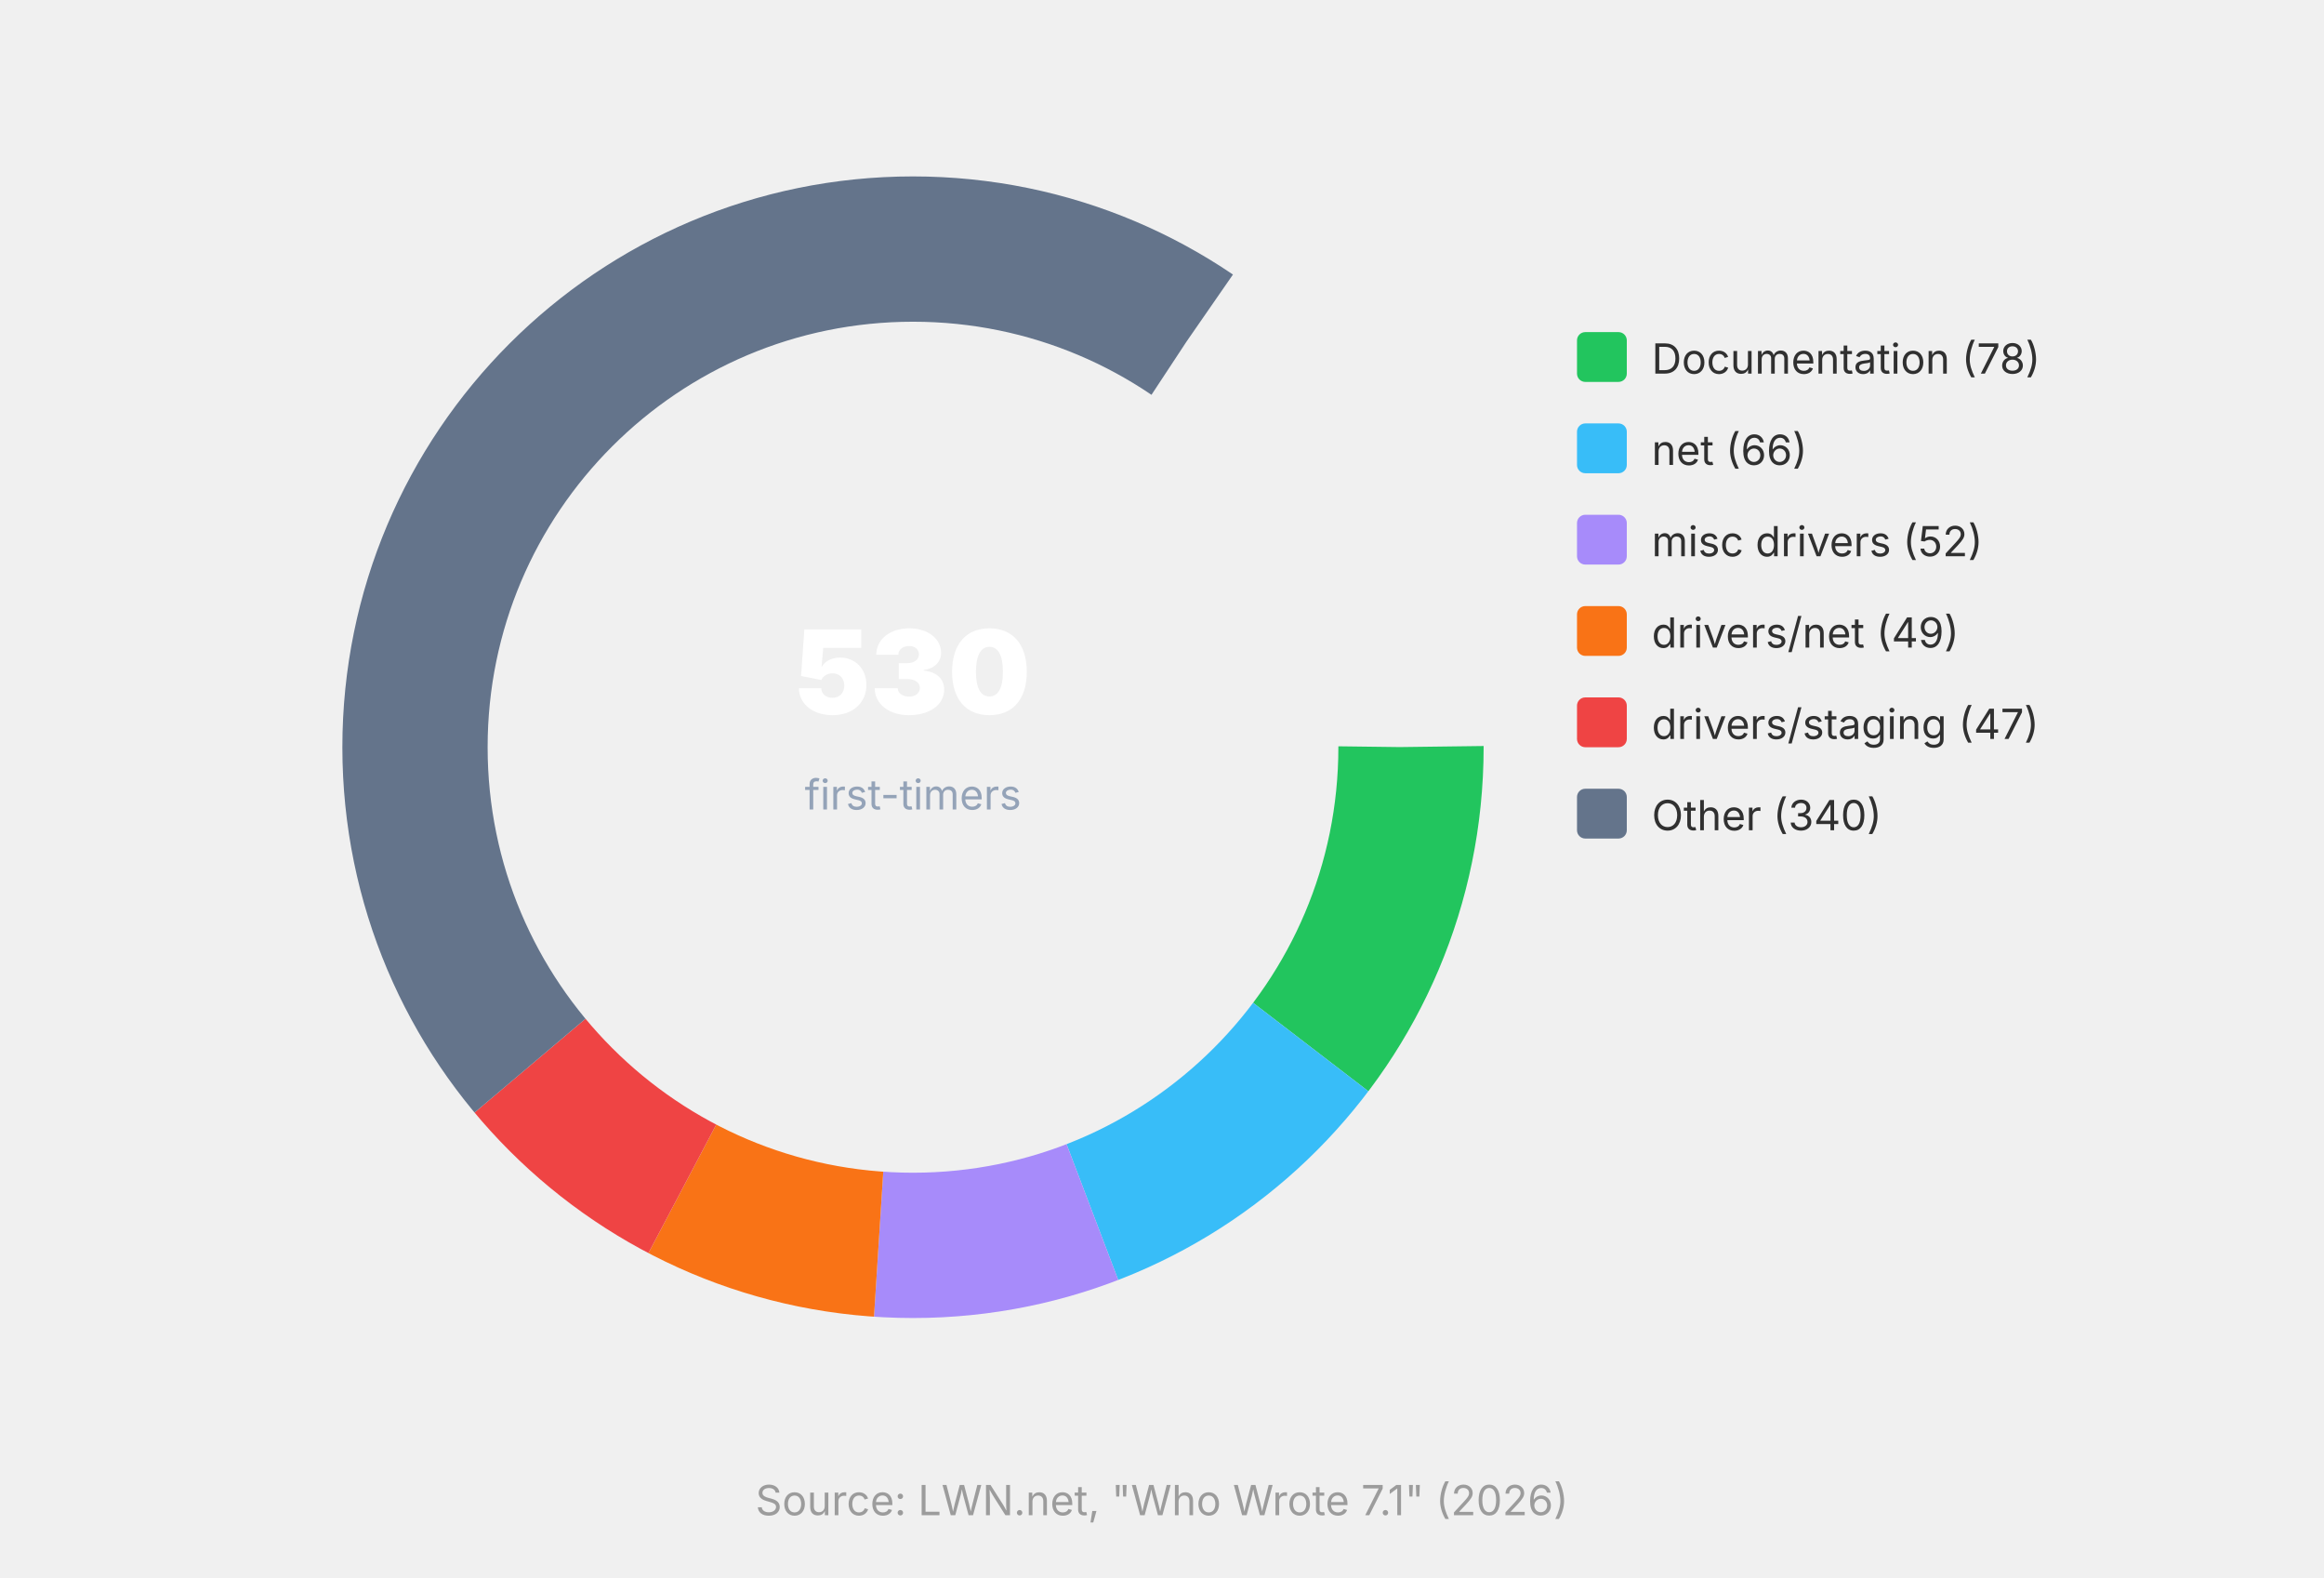
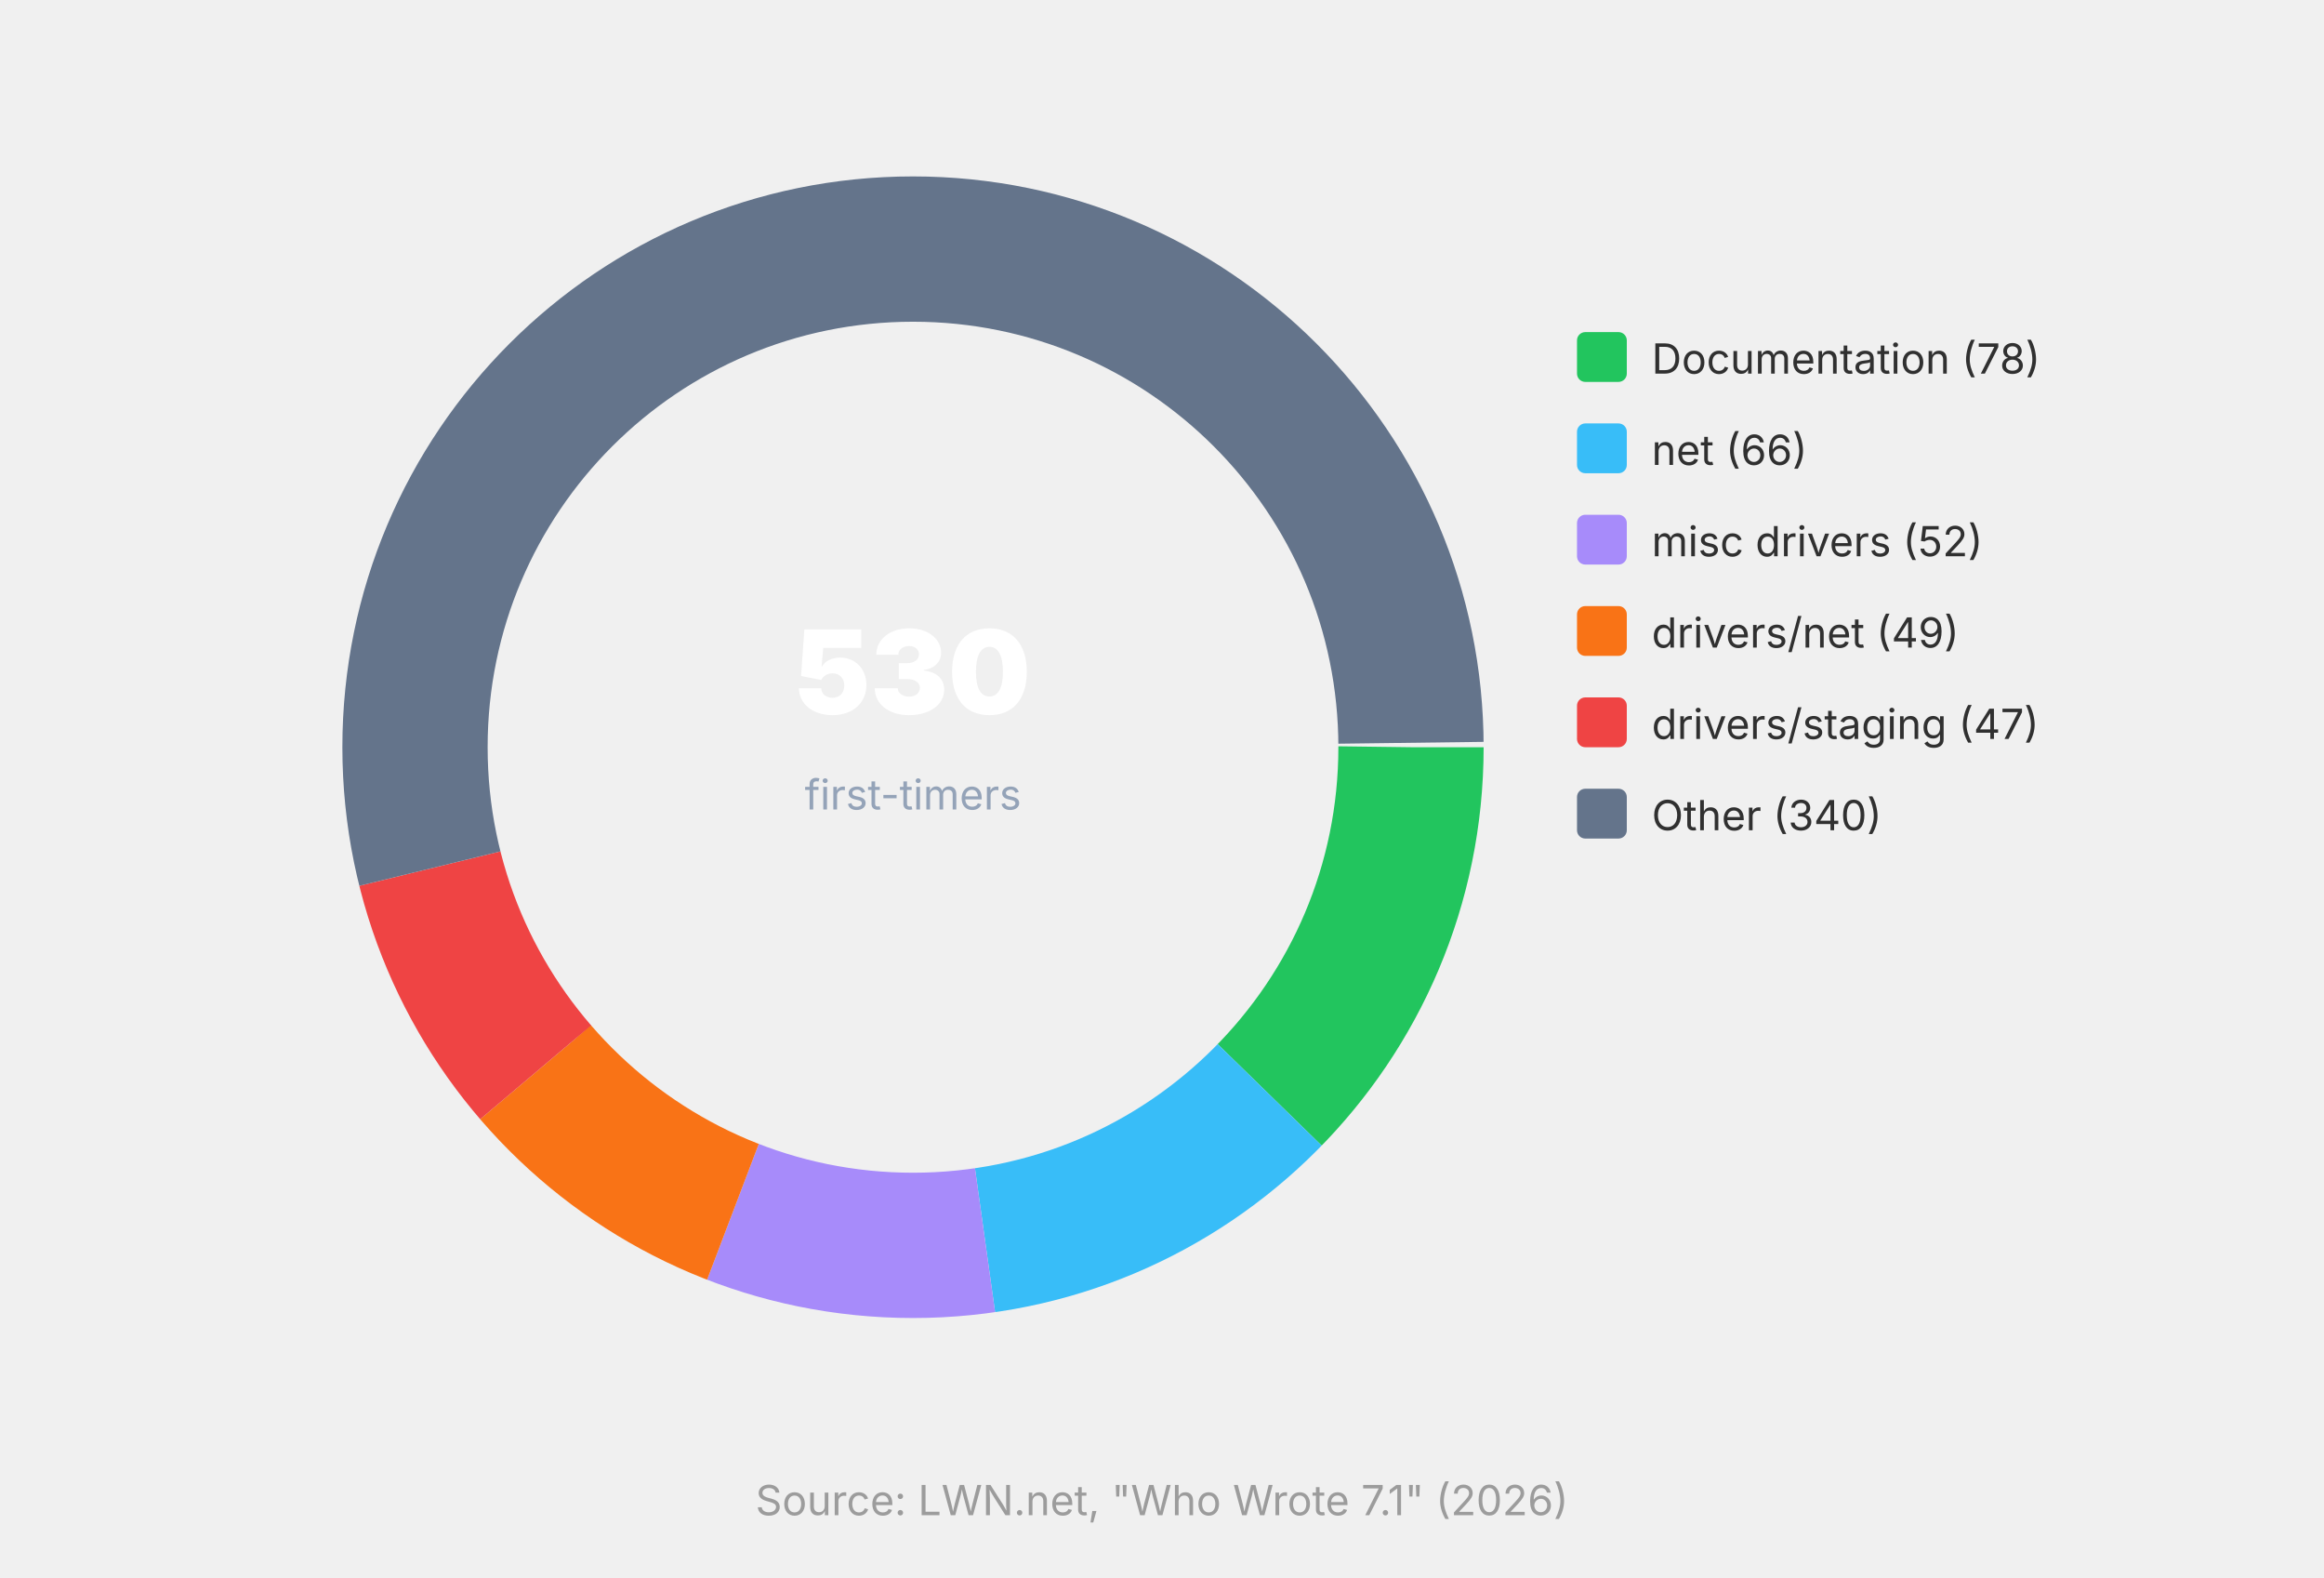
<svg xmlns="http://www.w3.org/2000/svg" viewBox="0 0 560 380" style="max-width: 100%; height: auto; font-family: 'Inter', system-ui, sans-serif" role="img" aria-label="Donut chart showing first-time contributor subsystem distribution in kernel 7.1">
-   <circle cx="220" cy="180" r="120" fill="none" stroke="#22c55e" stroke-width="35" stroke-dasharray="77.5 676.5" stroke-dashoffset="0" />
-   <circle cx="220" cy="180" r="120" fill="none" stroke="#38bdf8" stroke-width="35" stroke-dasharray="66.8 687.2" stroke-dashoffset="-77.5" />
-   <circle cx="220" cy="180" r="120" fill="none" stroke="#a78bfa" stroke-width="35" stroke-dasharray="52.5 701.5" stroke-dashoffset="-144.3" />
-   <circle cx="220" cy="180" r="120" fill="none" stroke="#f97316" stroke-width="35" stroke-dasharray="49.5 704.5" stroke-dashoffset="-196.8" />
-   <circle cx="220" cy="180" r="120" fill="none" stroke="#ef4444" stroke-width="35" stroke-dasharray="47.5 706.5" stroke-dashoffset="-246.3" />
-   <circle cx="220" cy="180" r="120" fill="none" stroke="#64748b" stroke-width="35" stroke-dasharray="343 411" stroke-dashoffset="-293.8" />
+   <circle cx="220" cy="180" r="120" fill="none" stroke="#22c55e" stroke-width="35" stroke-dasharray="92.7 753.98" stroke-dashoffset="0" />
+   <circle cx="220" cy="180" r="120" fill="none" stroke="#38bdf8" stroke-width="35" stroke-dasharray="78.4 753.98" stroke-dashoffset="-92.7" />
+   <circle cx="220" cy="180" r="120" fill="none" stroke="#a78bfa" stroke-width="35" stroke-dasharray="61.8 753.98" stroke-dashoffset="-171.1" />
+   <circle cx="220" cy="180" r="120" fill="none" stroke="#f97316" stroke-width="35" stroke-dasharray="58.8 753.98" stroke-dashoffset="-232.9" />
+   <circle cx="220" cy="180" r="120" fill="none" stroke="#ef4444" stroke-width="35" stroke-dasharray="55.8 753.98" stroke-dashoffset="-291.7" />
+   <circle cx="220" cy="180" r="120" fill="none" stroke="#64748b" stroke-width="35" stroke-dasharray="405.5 753.98" stroke-dashoffset="-347.5" />
  <text x="220" y="172" text-anchor="middle" font-size="28" font-weight="900" fill="white">530</text>
  <text x="220" y="195" text-anchor="middle" font-size="10" fill="#94a3b8">first-timers</text>
  <g transform="translate(380, 80)">
    <rect x="0" y="0" width="12" height="12" rx="2" fill="#22c55e" />
    <text x="18" y="10" font-size="10" fill="currentColor" opacity="0.8">Documentation (78)</text>
    <rect x="0" y="22" width="12" height="12" rx="2" fill="#38bdf8" />
    <text x="18" y="32" font-size="10" fill="currentColor" opacity="0.8">net (66)</text>
    <rect x="0" y="44" width="12" height="12" rx="2" fill="#a78bfa" />
    <text x="18" y="54" font-size="10" fill="currentColor" opacity="0.8">misc drivers (52)</text>
    <rect x="0" y="66" width="12" height="12" rx="2" fill="#f97316" />
    <text x="18" y="76" font-size="10" fill="currentColor" opacity="0.8">drivers/net (49)</text>
    <rect x="0" y="88" width="12" height="12" rx="2" fill="#ef4444" />
    <text x="18" y="98" font-size="10" fill="currentColor" opacity="0.8">drivers/staging (47)</text>
    <rect x="0" y="110" width="12" height="12" rx="2" fill="#64748b" />
    <text x="18" y="120" font-size="10" fill="currentColor" opacity="0.8">Other (340)</text>
  </g>
  <text x="280" y="365" text-anchor="middle" font-size="10" fill="currentColor" opacity="0.35">Source: LWN.net, "Who Wrote 7.1" (2026)</text>
</svg>
